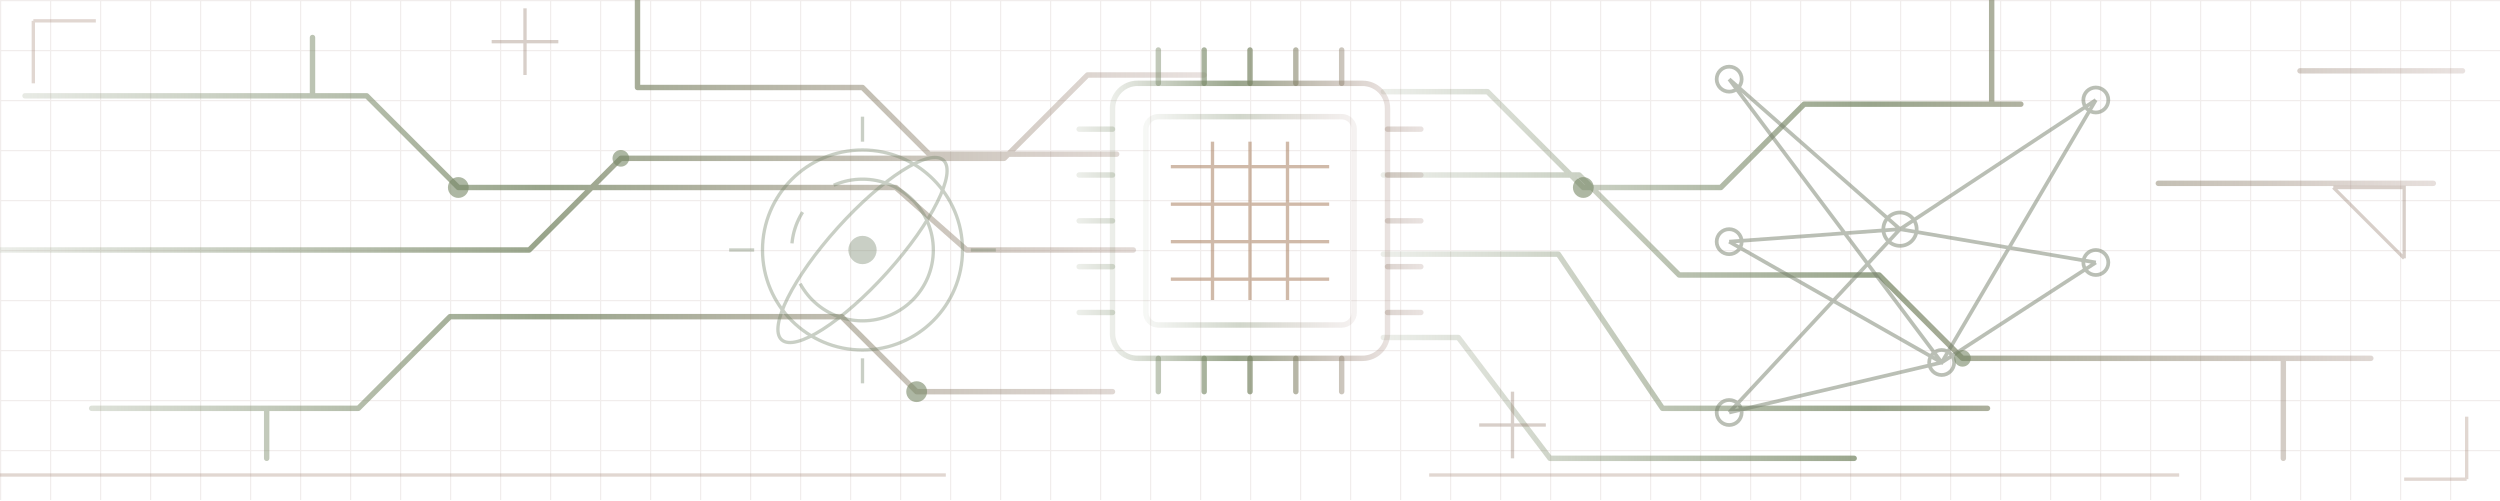
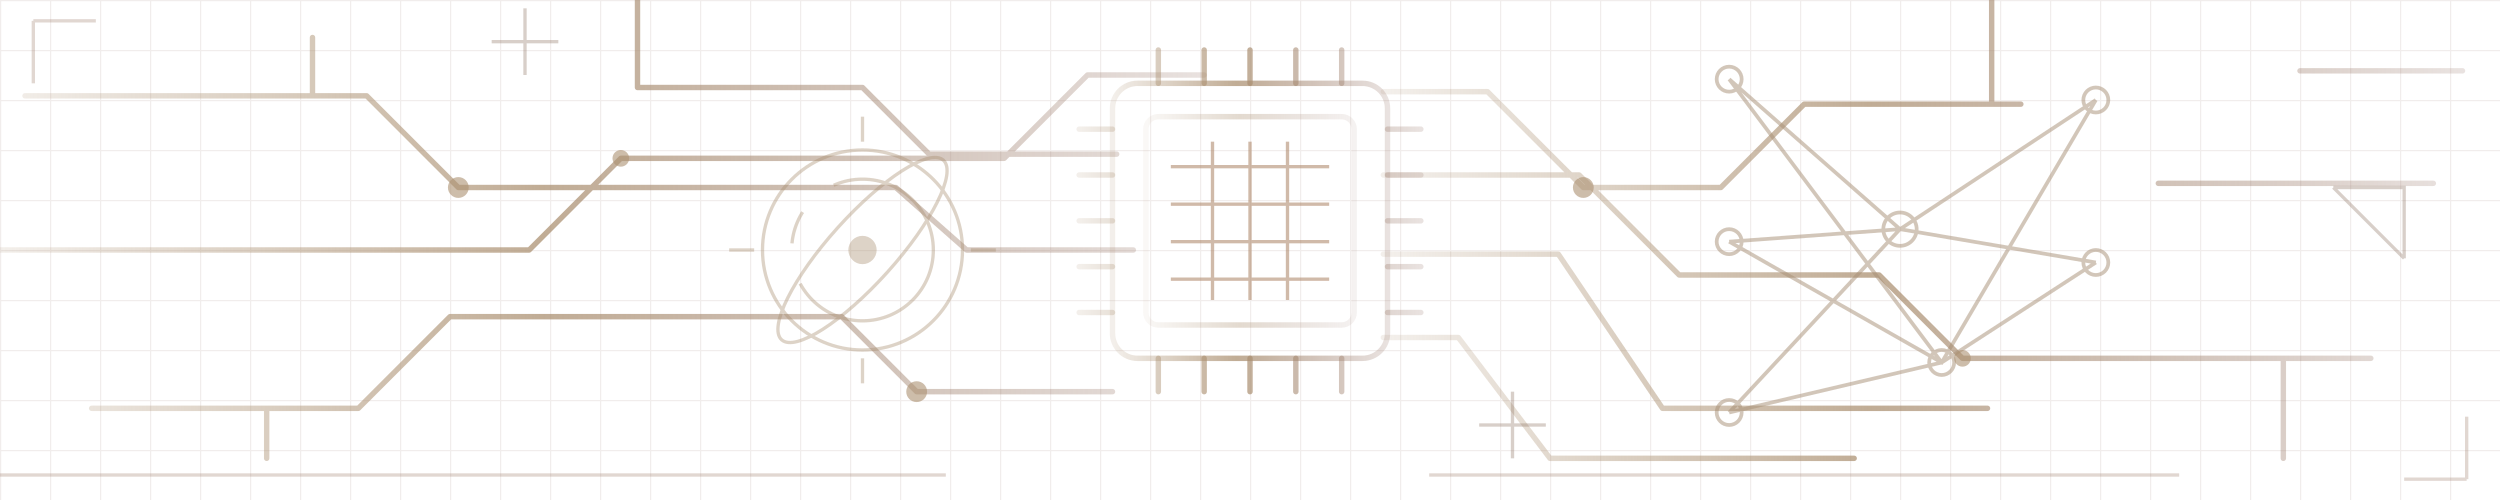
<svg xmlns="http://www.w3.org/2000/svg" viewBox="0 0 600 120" fill="none">
  <defs>
    <pattern id="grid" width="12" height="12" patternUnits="userSpaceOnUse">
      <path d="M12 0H0v12" stroke="#987a6d" stroke-opacity=".13" stroke-width=".6" />
    </pattern>
    <linearGradient id="fade">
-       <stop stop-color="#778765" stop-opacity=".14" />
-       <stop offset=".45" stop-color="#778765" stop-opacity=".75" />
+       <stop stop-color="#ac9172" stop-opacity=".14" />
+       <stop offset=".45" stop-color="#ac9172" stop-opacity=".75" />
      <stop offset="1" stop-color="#926f62" stop-opacity=".2" />
    </linearGradient>
  </defs>
  <path fill="url(#grid)" d="M0 0h600v120H0z" />
  <g stroke="url(#fade)" stroke-width="1.3" stroke-linecap="round" stroke-linejoin="round">
    <path d="M6 23h82l22 22h105l17 15h40M0 60h127l22-22h92l20-20h28M22 98h64l22-22h94l18 18h47M75 9v14M64 110V98M153 0v21h54l16 16h45" />
    <path d="M332 22h25l23 23h33l20-20h52M332 42h47l24 24h48l20 20h98M332 61h42l25 37h78M332 81h18l22 29h73M478 0v25M548 86v24M552 17h39M518 44h66" />
    <rect x="267" y="20" width="66" height="66" rx="6" />
    <rect x="275" y="28" width="50" height="50" rx="3" stroke-opacity=".45" />
    <path d="M278 12v8m11-8v8m11-8v8m11-8v8m11-8v8M278 86v8m11-8v8m11-8v8m11-8v8m11-8v8M259 31h8m-8 11h8m-8 11h8m-8 11h8m-8 11h8M333 31h8m-8 11h8m-8 11h8m-8 11h8m-8 11h8" />
  </g>
-   <g stroke="#76806c" stroke-width=".9" opacity=".5">
+   <g stroke="#a68e74" stroke-width=".9" opacity=".5">
    <path d="m415 19 41 36-41 44m0-80 51 68m-51-29 41-3 47-31m-88 34 51 29 37-63m-88 75 51-12 37-24m-47-8 47 8m-88 36 41-44" />
    <circle cx="415" cy="19" r="3" />
    <circle cx="415" cy="58" r="3" />
    <circle cx="415" cy="99" r="3" />
    <circle cx="456" cy="55" r="4" />
    <circle cx="466" cy="87" r="3" />
    <circle cx="503" cy="24" r="3" />
    <circle cx="503" cy="63" r="3" />
  </g>
-   <g fill="#778765" opacity=".6">
+   <g fill="#ac9172" opacity=".6">
    <circle cx="110" cy="45" r="2.5" />
    <circle cx="149" cy="38" r="2" />
    <circle cx="220" cy="94" r="2.5" />
    <circle cx="380" cy="45" r="2.5" />
    <circle cx="471" cy="86" r="2" />
  </g>
  <g stroke="#aa8162" stroke-width=".8" opacity=".55">
    <path d="M281 40h38m-38 9h38m-38 9h38m-38 9h38M291 34v38m9-38v38m9-38v38" />
  </g>
-   <g stroke="#718267" stroke-width=".8" opacity=".38">
+   <g stroke="#a68b6c" stroke-width=".8" opacity=".38">
    <circle cx="207" cy="60" r="24" />
    <circle cx="207" cy="60" r="17" stroke-dasharray="45 10 8 10" />
    <ellipse cx="207" cy="60" rx="8" ry="29" transform="rotate(42 207 60)" />
    <path d="M207 28v6m0 52v6m-32-32h6m52 0h6" />
-     <circle cx="207" cy="60" r="3" fill="#718267" />
+     <circle cx="207" cy="60" r="3" fill="#a68b6c" />
  </g>
  <path d="M118 10h16m-8-8v16M355 102h16m-8-8v16M560 45h17v17m-17-17 17 17" stroke="#8e7565" stroke-width=".8" opacity=".35" />
  <path d="M8 5h15M8 5v15m569 95h15m0-15v15M0 114h227m116 0h180" stroke="#9b7a66" stroke-width=".8" opacity=".3" />
</svg>
